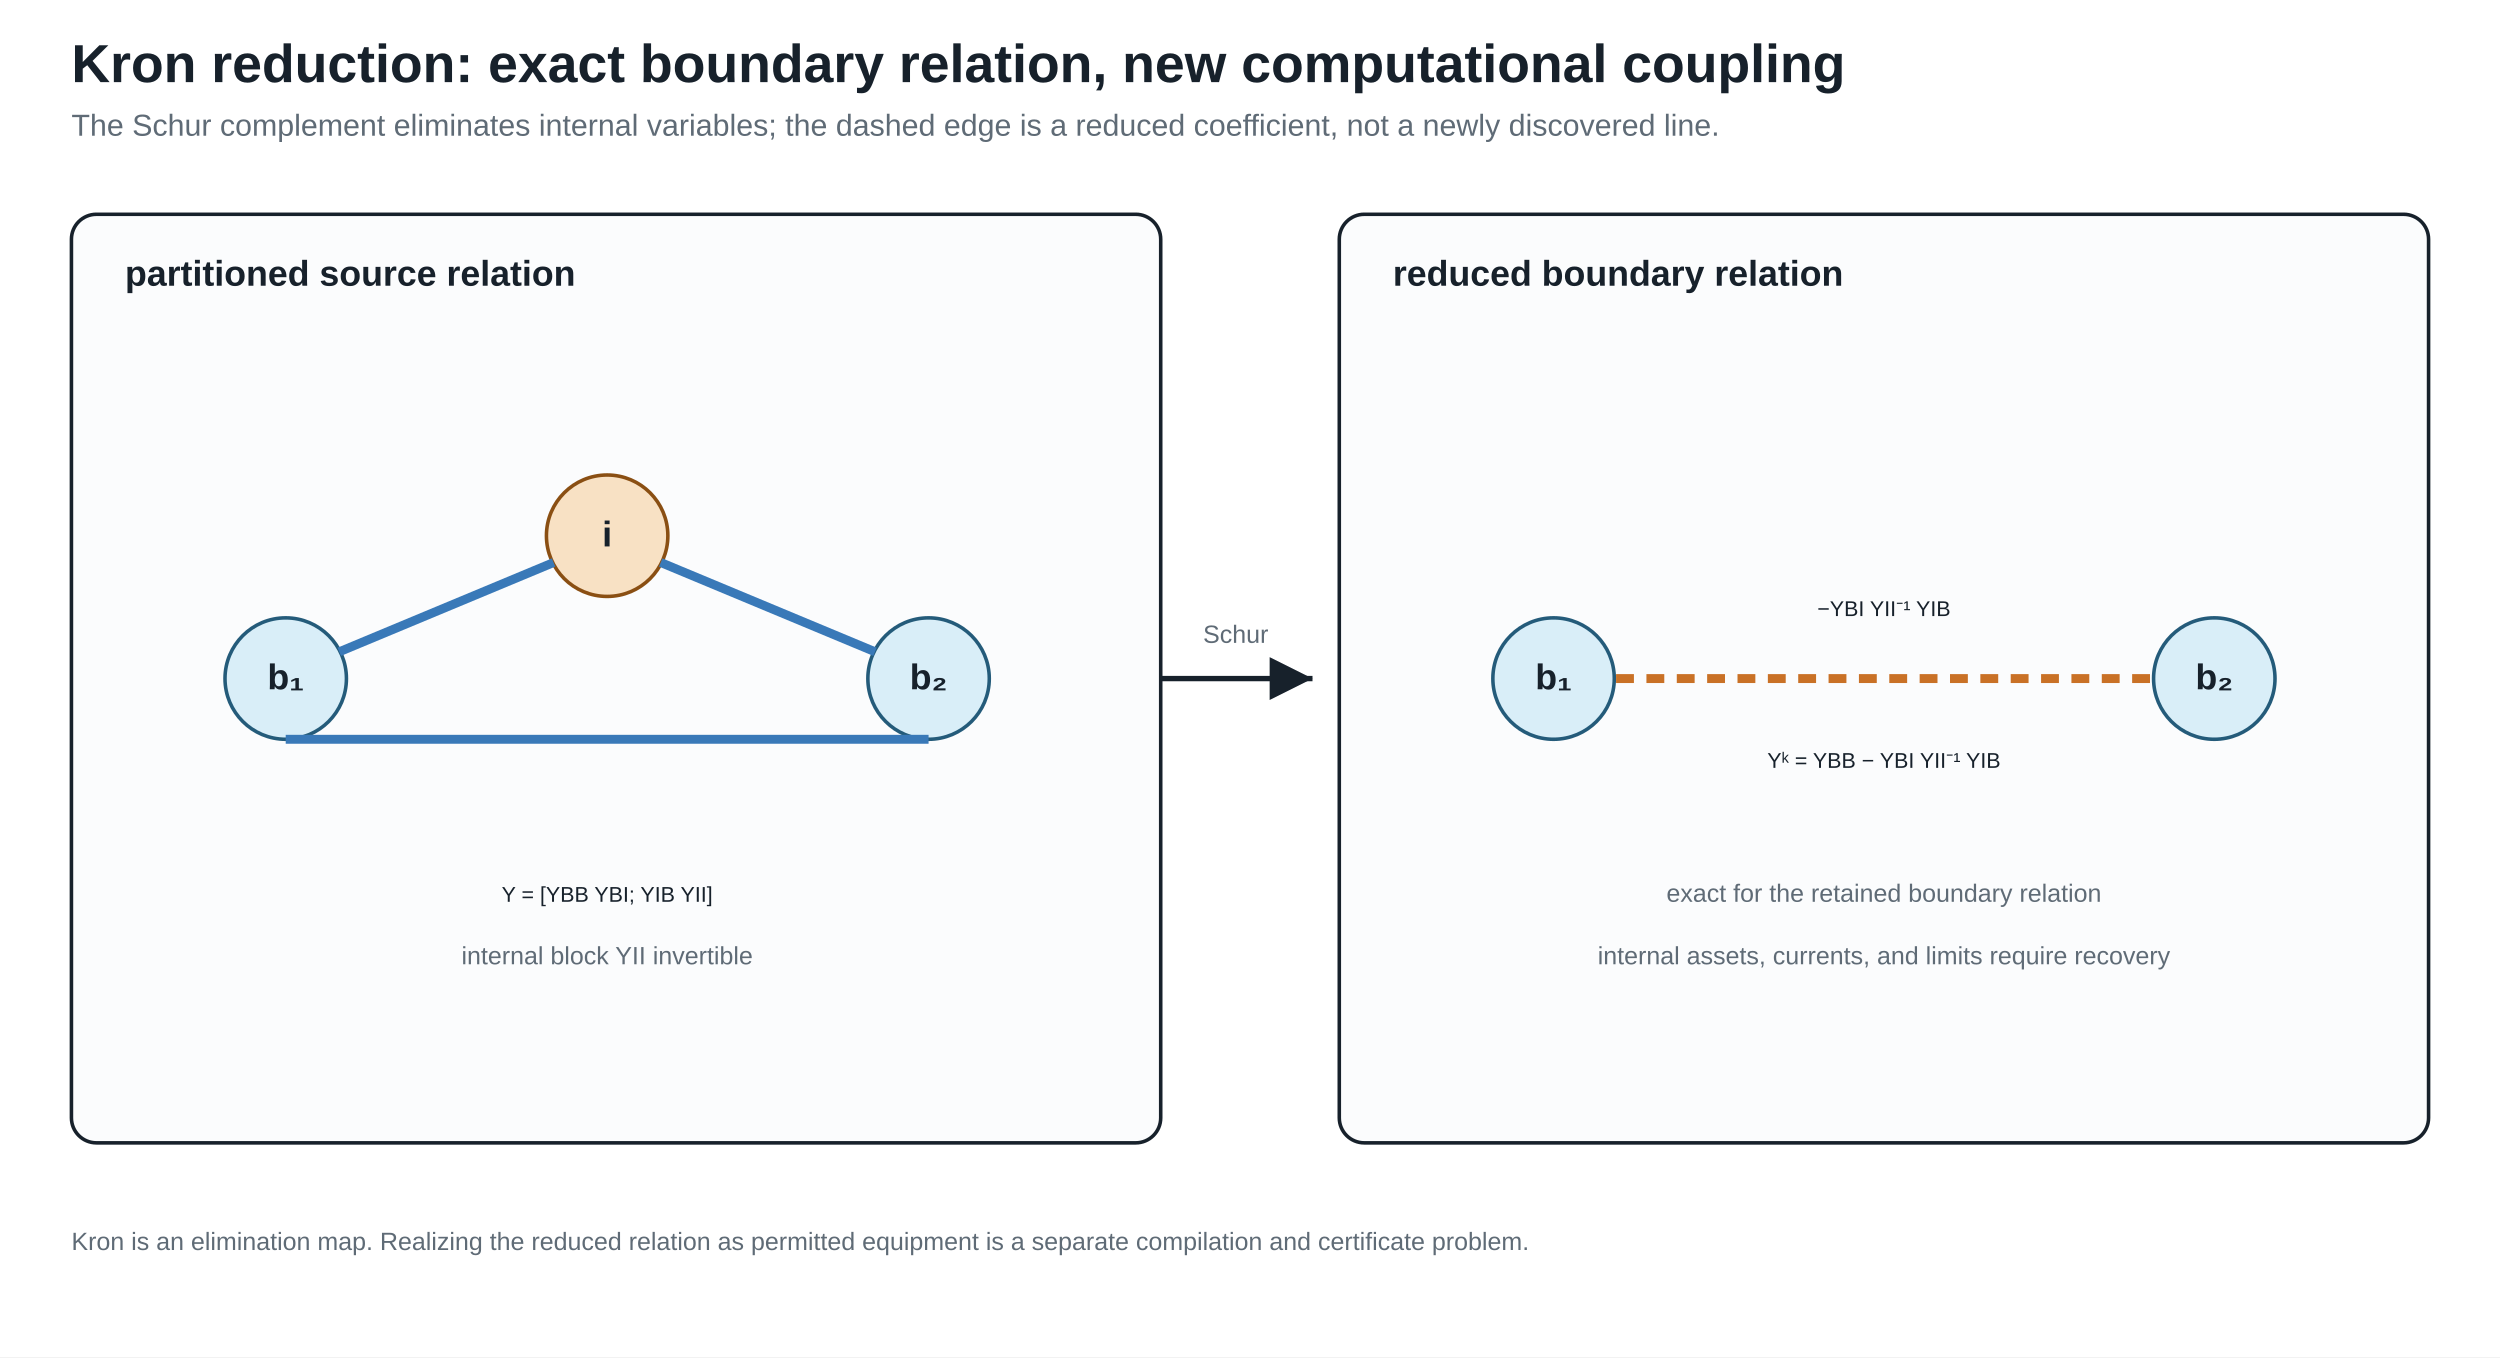
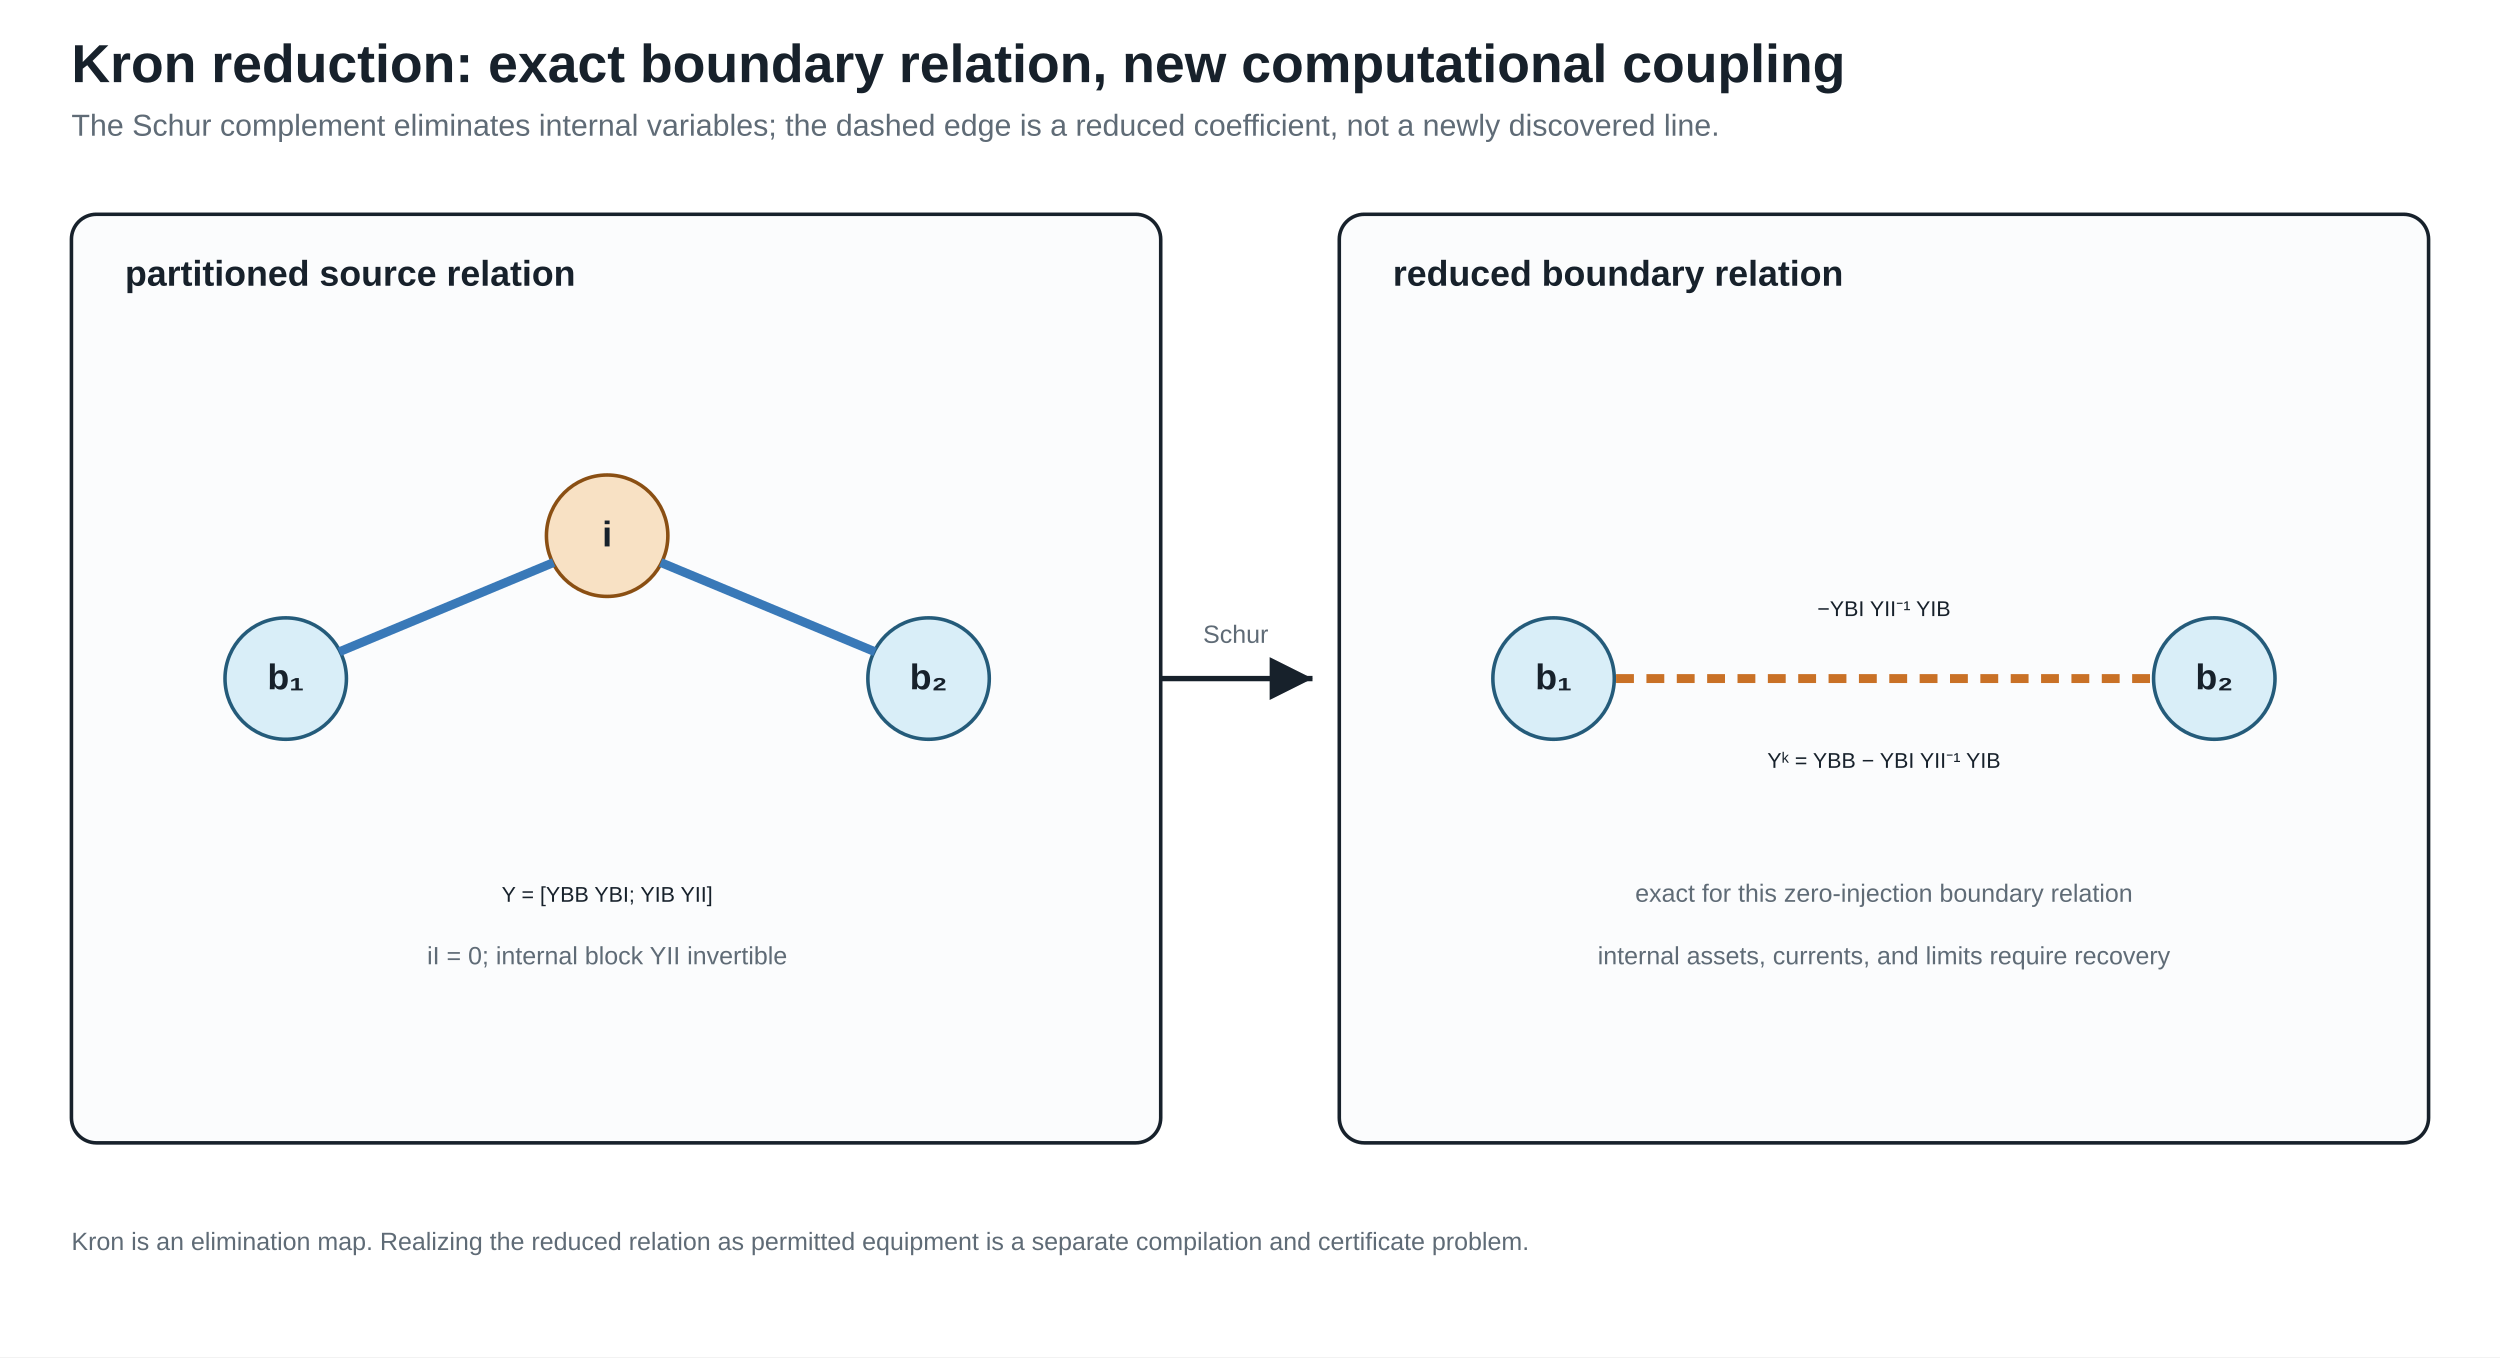
<svg xmlns="http://www.w3.org/2000/svg" width="1400" height="760" viewBox="0 0 1400 760">
  <rect width="1400" height="760" fill="white" />
  <style>text{font-family:Arial,sans-serif;fill:#17212b}.title{font-size:30px;font-weight:bold}.sub{font-size:17px;fill:#5f6b76}.panel{fill:#fbfcfd;stroke:#17212b;stroke-width:2}.head{font-size:20px;font-weight:bold}.small{font-size:14px;fill:#5f6b76}.boundary{fill:#d9eef8;stroke:#245b7a;stroke-width:2}.internal{fill:#f8e1c4;stroke:#8a4f13;stroke-width:2}.edge{stroke:#3979b8;stroke-width:5}.fill{stroke:#c97126;stroke-width:5;stroke-dasharray:10 7}.arrow{stroke:#17212b;stroke-width:3;fill:none;marker-end:url(#arrow)}</style>
  <defs>
    <marker id="arrow" markerWidth="10" markerHeight="10" refX="8" refY="4" orient="auto">
      <path d="M0,0 L8,4 L0,8 z" fill="#17212b" />
    </marker>
  </defs>
  <text x="40" y="46" class="title" text-anchor="start">Kron reduction: exact boundary relation, new computational coupling</text>
  <text x="40" y="76" class="sub" text-anchor="start">The Schur complement eliminates internal variables; the dashed edge is a reduced coefficient, not a newly discovered line.</text>
  <rect x="40" y="120" width="610" height="520" rx="14" class="panel" />
  <rect x="750" y="120" width="610" height="520" rx="14" class="panel" />
  <text x="70" y="160" class="head" text-anchor="start">partitioned source relation</text>
  <text x="780" y="160" class="head" text-anchor="start">reduced boundary relation</text>
  <circle cx="160" cy="380" r="34" class="boundary" />
  <circle cx="520" cy="380" r="34" class="boundary" />
  <circle cx="340" cy="300" r="34" class="internal" />
  <text x="160" y="386" class="head" text-anchor="middle">b₁</text>
  <text x="520" y="386" class="head" text-anchor="middle">b₂</text>
  <text x="340" y="306" class="head" text-anchor="middle">i</text>
  <line x1="190" y1="365" x2="310" y2="315" class="edge" />
  <line x1="370" y1="315" x2="490" y2="365" class="edge" />
-   <line x1="160" y1="414" x2="520" y2="414" class="edge" />
  <text x="340" y="505" class="body" text-anchor="middle">Y = [YBB  YBI; YIB  YII]</text>
-   <text x="340" y="540" class="small" text-anchor="middle">internal block YII invertible</text>
+   <text x="340" y="540" class="small" text-anchor="middle">iI = 0; internal block YII invertible</text>
  <circle cx="870" cy="380" r="34" class="boundary" />
  <circle cx="1240" cy="380" r="34" class="boundary" />
  <text x="870" y="386" class="head" text-anchor="middle">b₁</text>
  <text x="1240" y="386" class="head" text-anchor="middle">b₂</text>
  <line x1="905" y1="380" x2="1205" y2="380" class="fill" />
  <text x="1055" y="345" class="body" text-anchor="middle">−YBI YII⁻¹ YIB</text>
  <text x="1055" y="430" class="body" text-anchor="middle">Yᵏ = YBB − YBI YII⁻¹ YIB</text>
-   <text x="1055" y="505" class="small" text-anchor="middle">exact for the retained boundary relation</text>
+   <text x="1055" y="505" class="small" text-anchor="middle">exact for this zero-injection boundary relation</text>
  <text x="1055" y="540" class="small" text-anchor="middle">internal assets, currents, and limits require recovery</text>
  <path d="M650 380 L735 380" class="arrow" />
  <text x="692" y="360" class="small" text-anchor="middle">Schur</text>
  <text x="40" y="700" class="small" text-anchor="start">Kron is an elimination map. Realizing the reduced relation as permitted equipment is a separate compilation and certificate problem.</text>
</svg>
